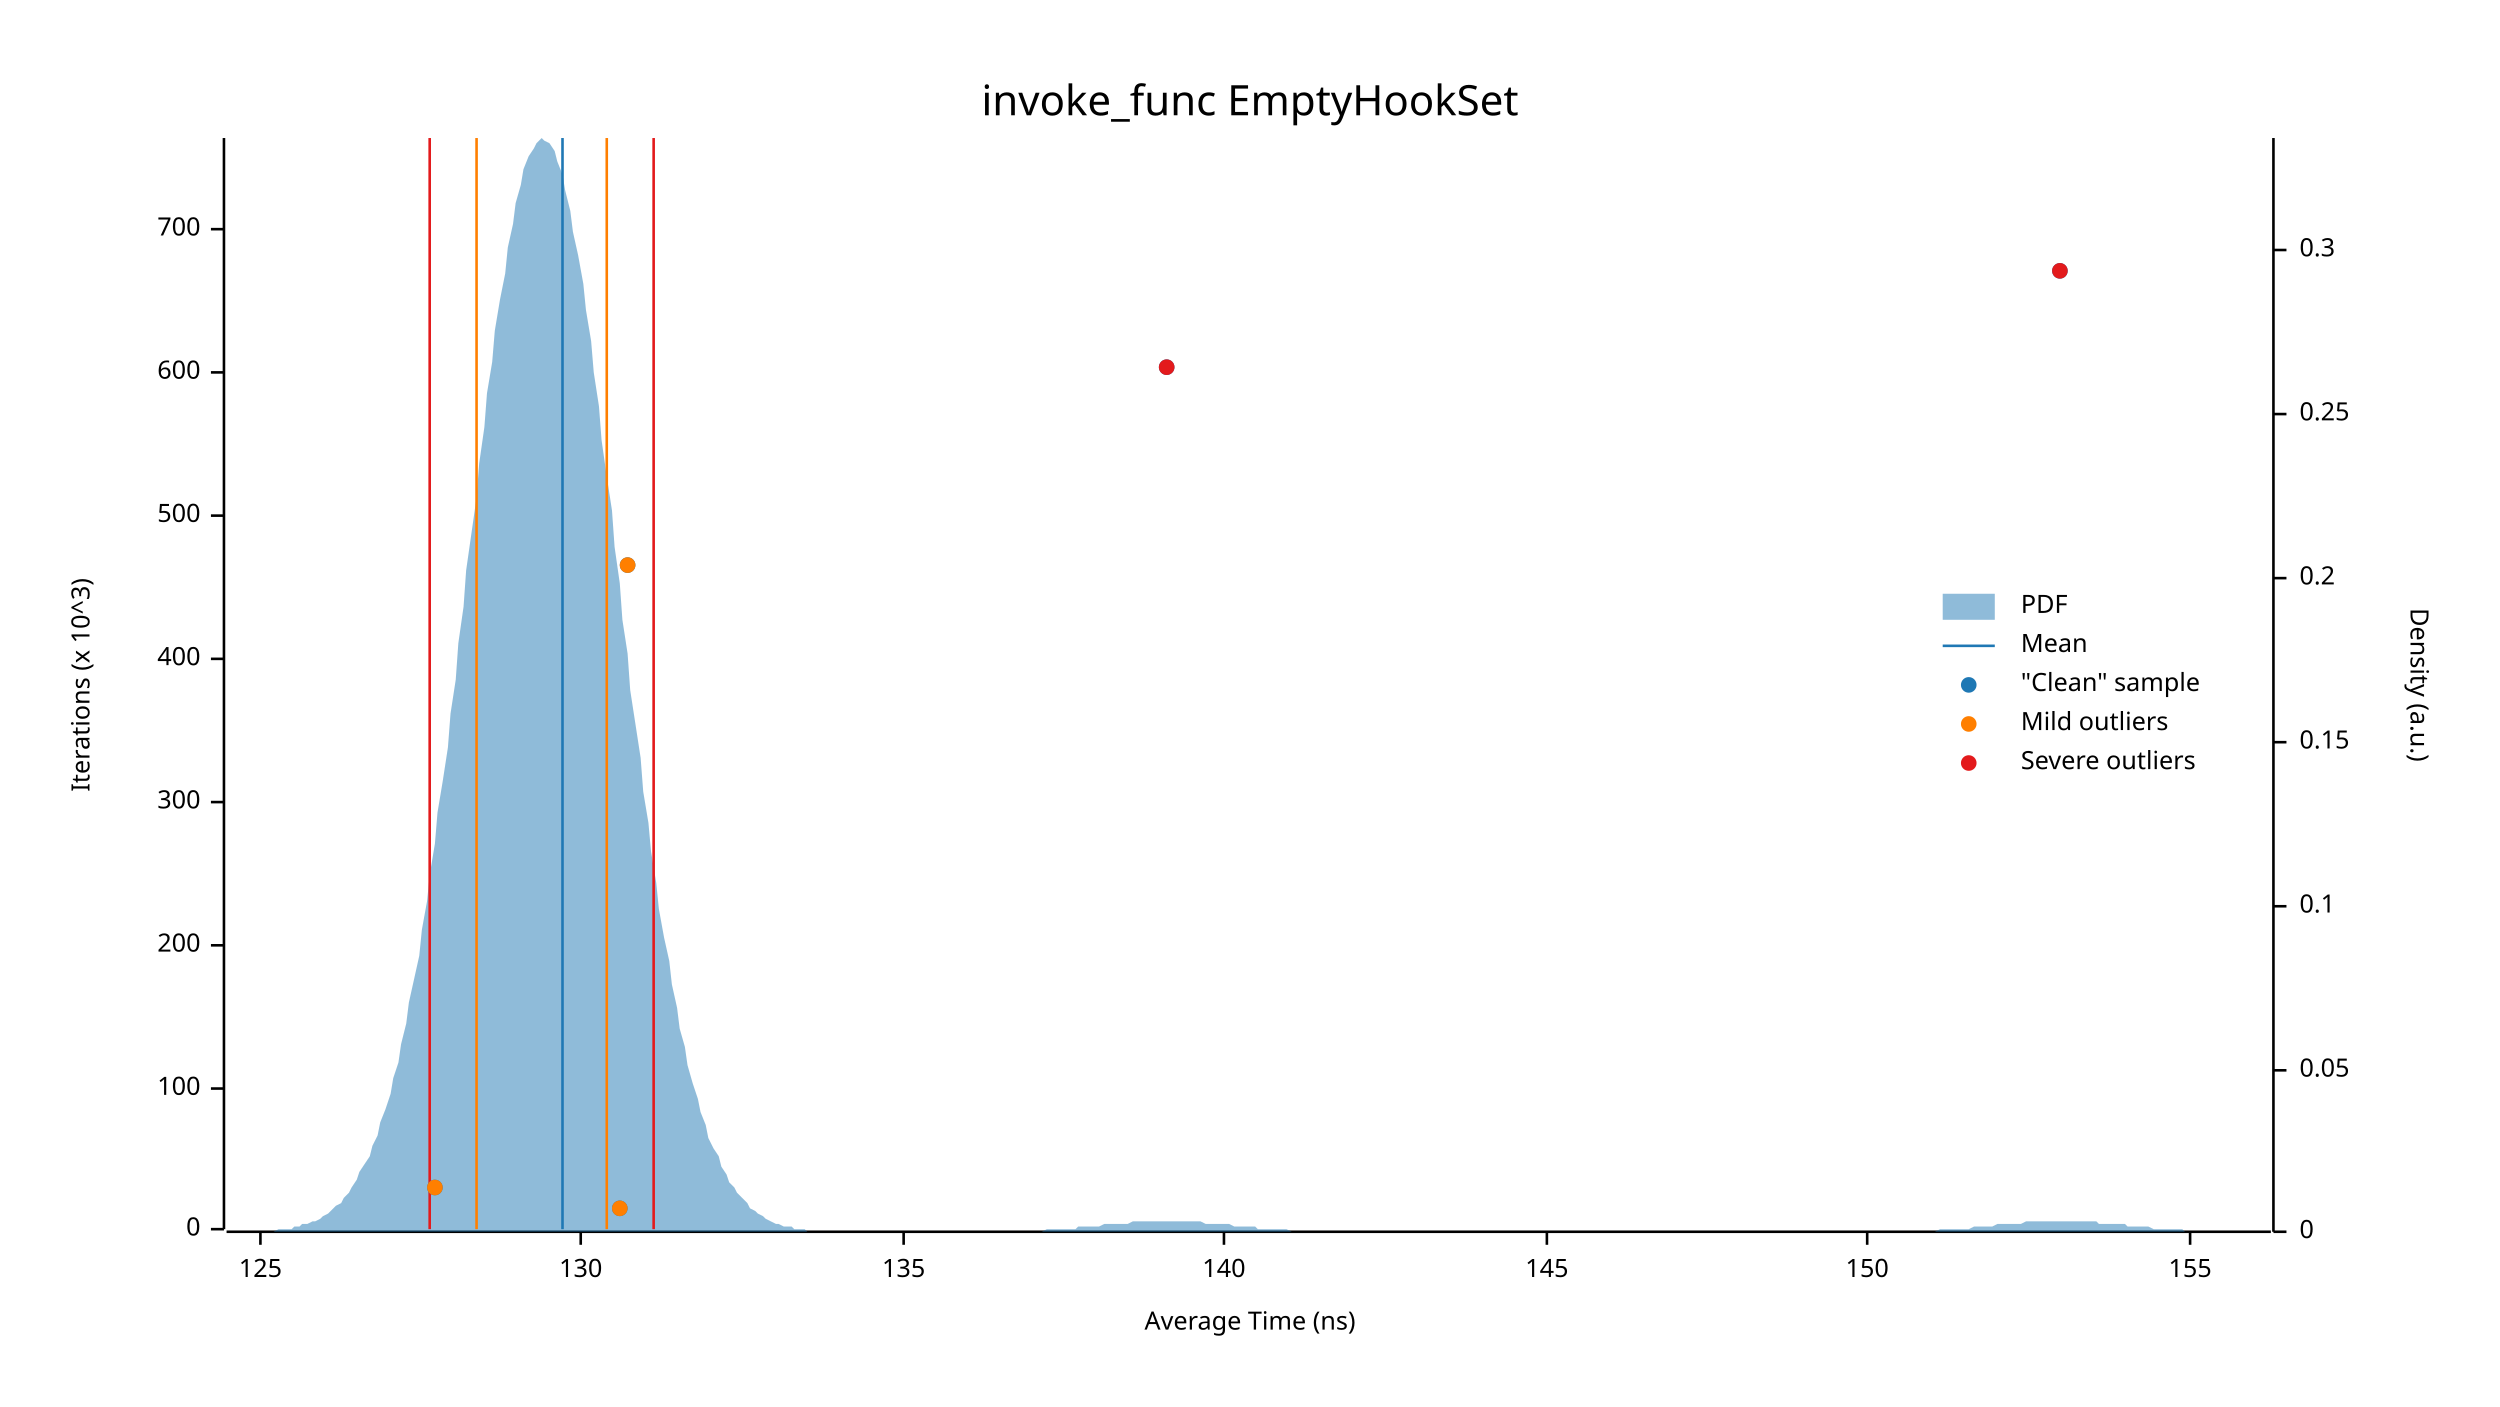
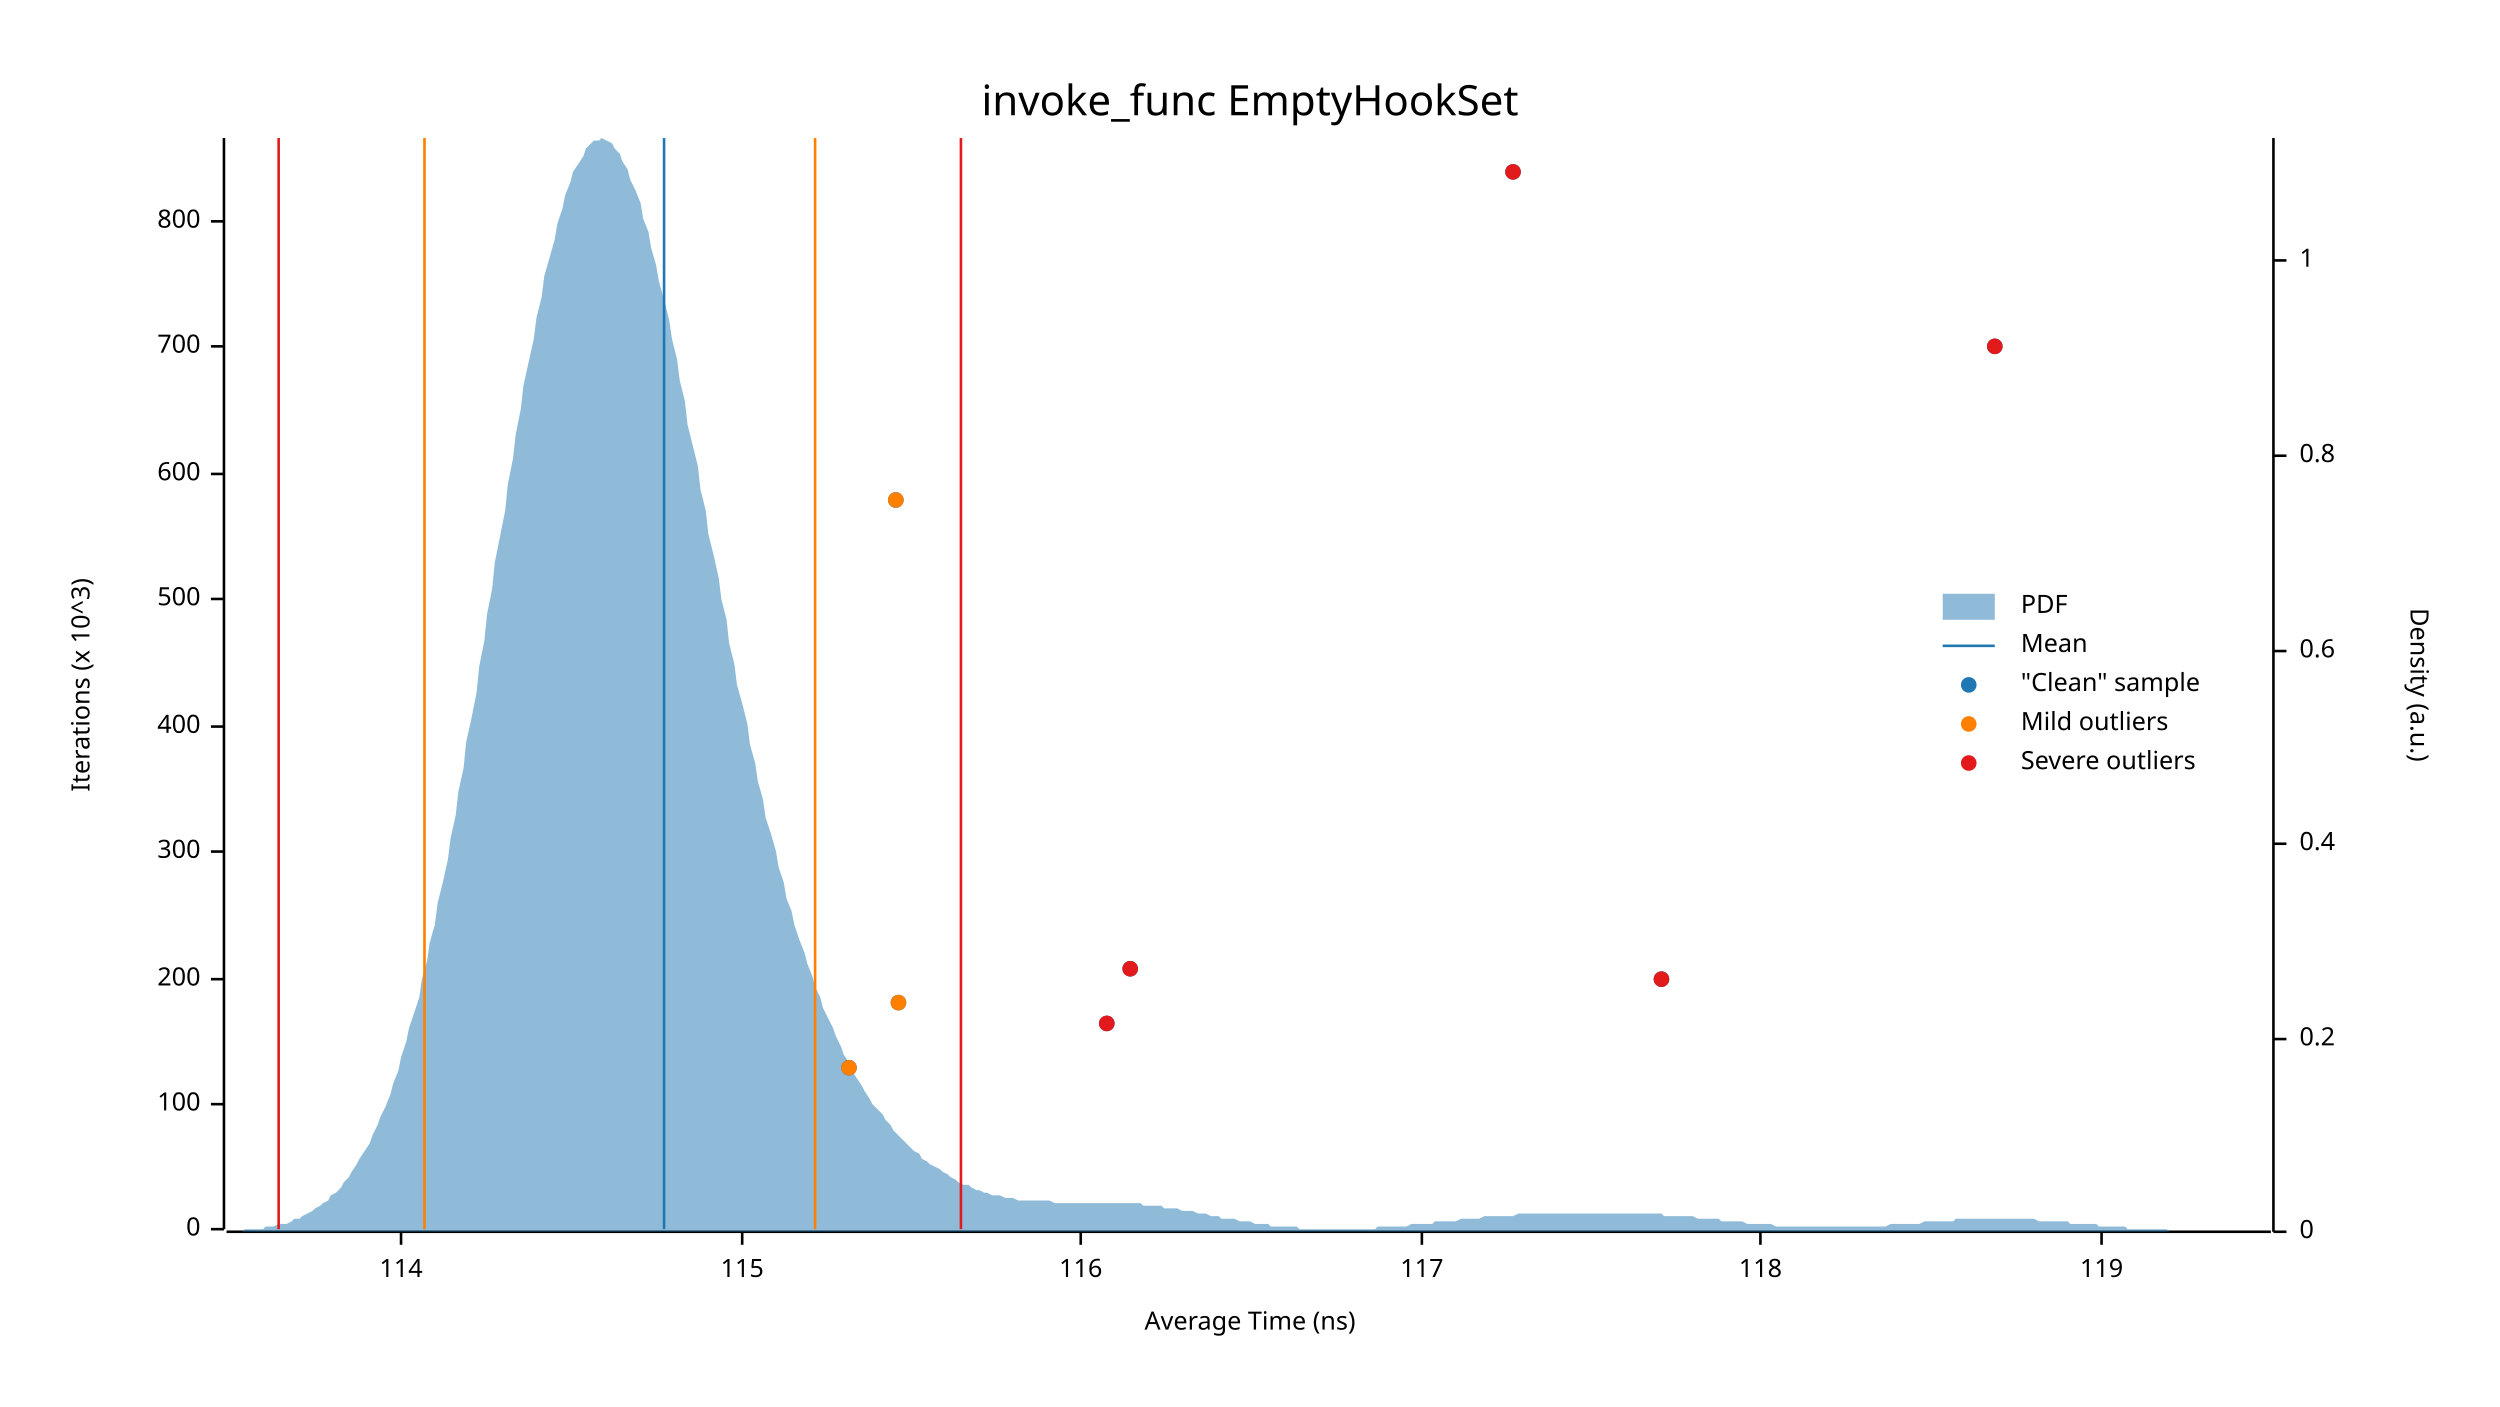
<svg xmlns="http://www.w3.org/2000/svg" width="960" height="540" viewBox="0 0 960 540">
  <text x="480" y="32" dy="0.76em" text-anchor="middle" font-family="sans-serif" font-size="16.129" opacity="1" fill="#000000">
invoke_func EmptyHookSet
</text>
  <text x="27" y="263" dy="0.76em" text-anchor="middle" font-family="sans-serif" font-size="9.677" opacity="1" fill="#000000" transform="rotate(270, 27, 263)">
Iterations (x 10^3)
</text>
  <text x="480" y="513" dy="-0.5ex" text-anchor="middle" font-family="sans-serif" font-size="9.677" opacity="1" fill="#000000">
Average Time (ns)
</text>
  <polyline fill="none" opacity="1" stroke="#000000" stroke-width="1" points="86,53 86,472 " />
  <text x="77" y="472" dy="0.5ex" text-anchor="end" font-family="sans-serif" font-size="9.677" opacity="1" fill="#000000">
0
</text>
  <polyline fill="none" opacity="1" stroke="#000000" stroke-width="1" points="81,472 86,472 " />
-   <text x="77" y="418" dy="0.5ex" text-anchor="end" font-family="sans-serif" font-size="9.677" opacity="1" fill="#000000">
+   <text x="77" y="424" dy="0.5ex" text-anchor="end" font-family="sans-serif" font-size="9.677" opacity="1" fill="#000000">
100
</text>
-   <polyline fill="none" opacity="1" stroke="#000000" stroke-width="1" points="81,418 86,418 " />
-   <text x="77" y="363" dy="0.5ex" text-anchor="end" font-family="sans-serif" font-size="9.677" opacity="1" fill="#000000">
+   <polyline fill="none" opacity="1" stroke="#000000" stroke-width="1" points="81,424 86,424 " />
+   <text x="77" y="376" dy="0.5ex" text-anchor="end" font-family="sans-serif" font-size="9.677" opacity="1" fill="#000000">
200
</text>
-   <polyline fill="none" opacity="1" stroke="#000000" stroke-width="1" points="81,363 86,363 " />
-   <text x="77" y="308" dy="0.5ex" text-anchor="end" font-family="sans-serif" font-size="9.677" opacity="1" fill="#000000">
+   <polyline fill="none" opacity="1" stroke="#000000" stroke-width="1" points="81,376 86,376 " />
+   <text x="77" y="327" dy="0.5ex" text-anchor="end" font-family="sans-serif" font-size="9.677" opacity="1" fill="#000000">
300
</text>
-   <polyline fill="none" opacity="1" stroke="#000000" stroke-width="1" points="81,308 86,308 " />
-   <text x="77" y="253" dy="0.5ex" text-anchor="end" font-family="sans-serif" font-size="9.677" opacity="1" fill="#000000">
+   <polyline fill="none" opacity="1" stroke="#000000" stroke-width="1" points="81,327 86,327 " />
+   <text x="77" y="279" dy="0.5ex" text-anchor="end" font-family="sans-serif" font-size="9.677" opacity="1" fill="#000000">
400
</text>
-   <polyline fill="none" opacity="1" stroke="#000000" stroke-width="1" points="81,253 86,253 " />
-   <text x="77" y="198" dy="0.5ex" text-anchor="end" font-family="sans-serif" font-size="9.677" opacity="1" fill="#000000">
+   <polyline fill="none" opacity="1" stroke="#000000" stroke-width="1" points="81,279 86,279 " />
+   <text x="77" y="230" dy="0.5ex" text-anchor="end" font-family="sans-serif" font-size="9.677" opacity="1" fill="#000000">
500
</text>
-   <polyline fill="none" opacity="1" stroke="#000000" stroke-width="1" points="81,198 86,198 " />
-   <text x="77" y="143" dy="0.5ex" text-anchor="end" font-family="sans-serif" font-size="9.677" opacity="1" fill="#000000">
+   <polyline fill="none" opacity="1" stroke="#000000" stroke-width="1" points="81,230 86,230 " />
+   <text x="77" y="182" dy="0.5ex" text-anchor="end" font-family="sans-serif" font-size="9.677" opacity="1" fill="#000000">
600
</text>
-   <polyline fill="none" opacity="1" stroke="#000000" stroke-width="1" points="81,143 86,143 " />
-   <text x="77" y="88" dy="0.5ex" text-anchor="end" font-family="sans-serif" font-size="9.677" opacity="1" fill="#000000">
+   <polyline fill="none" opacity="1" stroke="#000000" stroke-width="1" points="81,182 86,182 " />
+   <text x="77" y="133" dy="0.5ex" text-anchor="end" font-family="sans-serif" font-size="9.677" opacity="1" fill="#000000">
700
</text>
-   <polyline fill="none" opacity="1" stroke="#000000" stroke-width="1" points="81,88 86,88 " />
+   <polyline fill="none" opacity="1" stroke="#000000" stroke-width="1" points="81,133 86,133 " />
+   <text x="77" y="85" dy="0.5ex" text-anchor="end" font-family="sans-serif" font-size="9.677" opacity="1" fill="#000000">
+ 800
+ </text>
+   <polyline fill="none" opacity="1" stroke="#000000" stroke-width="1" points="81,85 86,85 " />
  <polyline fill="none" opacity="1" stroke="#000000" stroke-width="1" points="87,473 872,473 " />
-   <text x="100" y="483" dy="0.76em" text-anchor="middle" font-family="sans-serif" font-size="9.677" opacity="1" fill="#000000">
- 125
+   <text x="154" y="483" dy="0.76em" text-anchor="middle" font-family="sans-serif" font-size="9.677" opacity="1" fill="#000000">
+ 114
</text>
-   <polyline fill="none" opacity="1" stroke="#000000" stroke-width="1" points="100,473 100,478 " />
-   <text x="223" y="483" dy="0.76em" text-anchor="middle" font-family="sans-serif" font-size="9.677" opacity="1" fill="#000000">
- 130
+   <polyline fill="none" opacity="1" stroke="#000000" stroke-width="1" points="154,473 154,478 " />
+   <text x="285" y="483" dy="0.76em" text-anchor="middle" font-family="sans-serif" font-size="9.677" opacity="1" fill="#000000">
+ 115
</text>
-   <polyline fill="none" opacity="1" stroke="#000000" stroke-width="1" points="223,473 223,478 " />
-   <text x="347" y="483" dy="0.76em" text-anchor="middle" font-family="sans-serif" font-size="9.677" opacity="1" fill="#000000">
- 135
+   <polyline fill="none" opacity="1" stroke="#000000" stroke-width="1" points="285,473 285,478 " />
+   <text x="415" y="483" dy="0.76em" text-anchor="middle" font-family="sans-serif" font-size="9.677" opacity="1" fill="#000000">
+ 116
</text>
-   <polyline fill="none" opacity="1" stroke="#000000" stroke-width="1" points="347,473 347,478 " />
-   <text x="470" y="483" dy="0.76em" text-anchor="middle" font-family="sans-serif" font-size="9.677" opacity="1" fill="#000000">
- 140
+   <polyline fill="none" opacity="1" stroke="#000000" stroke-width="1" points="415,473 415,478 " />
+   <text x="546" y="483" dy="0.76em" text-anchor="middle" font-family="sans-serif" font-size="9.677" opacity="1" fill="#000000">
+ 117
</text>
-   <polyline fill="none" opacity="1" stroke="#000000" stroke-width="1" points="470,473 470,478 " />
-   <text x="594" y="483" dy="0.76em" text-anchor="middle" font-family="sans-serif" font-size="9.677" opacity="1" fill="#000000">
- 145
+   <polyline fill="none" opacity="1" stroke="#000000" stroke-width="1" points="546,473 546,478 " />
+   <text x="676" y="483" dy="0.76em" text-anchor="middle" font-family="sans-serif" font-size="9.677" opacity="1" fill="#000000">
+ 118
</text>
-   <polyline fill="none" opacity="1" stroke="#000000" stroke-width="1" points="594,473 594,478 " />
-   <text x="717" y="483" dy="0.76em" text-anchor="middle" font-family="sans-serif" font-size="9.677" opacity="1" fill="#000000">
- 150
+   <polyline fill="none" opacity="1" stroke="#000000" stroke-width="1" points="676,473 676,478 " />
+   <text x="807" y="483" dy="0.76em" text-anchor="middle" font-family="sans-serif" font-size="9.677" opacity="1" fill="#000000">
+ 119
</text>
-   <polyline fill="none" opacity="1" stroke="#000000" stroke-width="1" points="717,473 717,478 " />
-   <text x="841" y="483" dy="0.76em" text-anchor="middle" font-family="sans-serif" font-size="9.677" opacity="1" fill="#000000">
- 155
- </text>
-   <polyline fill="none" opacity="1" stroke="#000000" stroke-width="1" points="841,473 841,478 " />
+   <polyline fill="none" opacity="1" stroke="#000000" stroke-width="1" points="807,473 807,478 " />
  <text x="933" y="263" dy="0.76em" text-anchor="middle" font-family="sans-serif" font-size="9.677" opacity="1" fill="#000000" transform="rotate(90, 933, 263)">
Density (a.u.)
</text>
  <polyline fill="none" opacity="1" stroke="#000000" stroke-width="1" points="873,53 873,473 " />
  <text x="883" y="473" dy="0.5ex" text-anchor="start" font-family="sans-serif" font-size="9.677" opacity="1" fill="#000000">
0
</text>
  <polyline fill="none" opacity="1" stroke="#000000" stroke-width="1" points="873,473 878,473 " />
-   <text x="883" y="411" dy="0.5ex" text-anchor="start" font-family="sans-serif" font-size="9.677" opacity="1" fill="#000000">
- 0.05
- </text>
-   <polyline fill="none" opacity="1" stroke="#000000" stroke-width="1" points="873,411 878,411 " />
-   <text x="883" y="348" dy="0.5ex" text-anchor="start" font-family="sans-serif" font-size="9.677" opacity="1" fill="#000000">
- 0.1
- </text>
-   <polyline fill="none" opacity="1" stroke="#000000" stroke-width="1" points="873,348 878,348 " />
-   <text x="883" y="285" dy="0.5ex" text-anchor="start" font-family="sans-serif" font-size="9.677" opacity="1" fill="#000000">
- 0.15
- </text>
-   <polyline fill="none" opacity="1" stroke="#000000" stroke-width="1" points="873,285 878,285 " />
-   <text x="883" y="222" dy="0.5ex" text-anchor="start" font-family="sans-serif" font-size="9.677" opacity="1" fill="#000000">
+   <text x="883" y="399" dy="0.5ex" text-anchor="start" font-family="sans-serif" font-size="9.677" opacity="1" fill="#000000">
0.2
</text>
-   <polyline fill="none" opacity="1" stroke="#000000" stroke-width="1" points="873,222 878,222 " />
-   <text x="883" y="159" dy="0.5ex" text-anchor="start" font-family="sans-serif" font-size="9.677" opacity="1" fill="#000000">
- 0.25
+   <polyline fill="none" opacity="1" stroke="#000000" stroke-width="1" points="873,399 878,399 " />
+   <text x="883" y="324" dy="0.5ex" text-anchor="start" font-family="sans-serif" font-size="9.677" opacity="1" fill="#000000">
+ 0.4
</text>
-   <polyline fill="none" opacity="1" stroke="#000000" stroke-width="1" points="873,159 878,159 " />
-   <text x="883" y="96" dy="0.5ex" text-anchor="start" font-family="sans-serif" font-size="9.677" opacity="1" fill="#000000">
- 0.3
+   <polyline fill="none" opacity="1" stroke="#000000" stroke-width="1" points="873,324 878,324 " />
+   <text x="883" y="250" dy="0.5ex" text-anchor="start" font-family="sans-serif" font-size="9.677" opacity="1" fill="#000000">
+ 0.6
</text>
-   <polyline fill="none" opacity="1" stroke="#000000" stroke-width="1" points="873,96 878,96 " />
-   <polygon opacity="0.5" fill="#1F78B4" points="87,473 88,473 90,473 91,473 93,473 94,473 96,473 98,473 99,473 101,473 102,473 104,473 105,473 107,472 109,472 110,472 112,472 113,471 115,471 116,470 118,470 120,469 121,469 123,468 124,467 126,466 127,465 129,463 131,462 132,460 134,458 135,456 137,453 138,450 140,447 142,444 143,440 145,436 146,431 148,426 150,420 151,414 153,408 154,401 156,393 157,385 159,376 161,367 162,357 164,346 165,336 167,324 168,312 170,300 172,287 173,274 175,261 176,247 178,233 179,219 181,205 183,191 184,178 186,164 187,151 189,139 190,127 192,115 194,105 195,95 197,86 198,78 200,71 201,65 203,60 205,57 206,55 208,53 209,54 211,55 213,58 214,62 216,67 217,73 219,81 220,89 222,98 224,109 225,119 227,131 228,143 230,156 231,169 233,183 235,196 236,210 238,224 239,238 241,251 242,265 244,278 246,291 247,304 249,316 250,327 252,339 253,349 255,360 257,369 258,378 260,387 261,395 263,402 264,409 266,416 268,422 269,427 271,432 272,437 274,441 276,444 277,448 279,451 280,454 282,456 283,458 285,460 287,462 288,464 290,465 291,466 293,467 294,468 296,469 298,470 299,470 301,471 302,471 304,471 305,472 307,472 309,472 310,473 312,473 313,473 315,473 316,473 318,473 320,473 321,473 323,473 324,473 326,473 327,473 329,473 331,473 332,473 334,473 335,473 337,473 339,473 340,473 342,473 343,473 345,473 346,473 348,473 350,473 351,473 353,473 354,473 356,473 357,473 359,473 361,473 362,473 364,473 365,473 367,473 368,473 370,473 372,473 373,473 375,473 376,473 378,473 379,473 381,473 383,473 384,473 386,473 387,473 389,473 391,473 392,473 394,473 395,473 397,473 398,473 400,473 402,472 403,472 405,472 406,472 408,472 409,472 411,472 413,472 414,471 416,471 417,471 419,471 420,471 422,471 424,470 425,470 427,470 428,470 430,470 431,470 433,470 435,469 436,469 438,469 439,469 441,469 442,469 444,469 446,469 447,469 449,469 450,469 452,469 454,469 455,469 457,469 458,469 460,469 461,469 463,470 465,470 466,470 468,470 469,470 471,470 472,470 474,471 476,471 477,471 479,471 480,471 482,471 483,472 485,472 487,472 488,472 490,472 491,472 493,472 494,472 496,473 498,473 499,473 501,473 502,473 504,473 505,473 507,473 509,473 510,473 512,473 513,473 515,473 517,473 518,473 520,473 521,473 523,473 524,473 526,473 528,473 529,473 531,473 532,473 534,473 535,473 537,473 539,473 540,473 542,473 543,473 545,473 546,473 548,473 550,473 551,473 553,473 554,473 556,473 557,473 559,473 561,473 562,473 564,473 565,473 567,473 568,473 570,473 572,473 573,473 575,473 576,473 578,473 580,473 581,473 583,473 584,473 586,473 587,473 589,473 591,473 592,473 594,473 595,473 597,473 598,473 600,473 602,473 603,473 605,473 606,473 608,473 609,473 611,473 613,473 614,473 616,473 617,473 619,473 620,473 622,473 624,473 625,473 627,473 628,473 630,473 632,473 633,473 635,473 636,473 638,473 639,473 641,473 643,473 644,473 646,473 647,473 649,473 650,473 652,473 654,473 655,473 657,473 658,473 660,473 661,473 663,473 665,473 666,473 668,473 669,473 671,473 672,473 674,473 676,473 677,473 679,473 680,473 682,473 683,473 685,473 687,473 688,473 690,473 691,473 693,473 695,473 696,473 698,473 699,473 701,473 702,473 704,473 706,473 707,473 709,473 710,473 712,473 713,473 715,473 717,473 718,473 720,473 721,473 723,473 724,473 726,473 728,473 729,473 731,473 732,473 734,473 735,473 737,473 739,473 740,473 742,473 743,473 745,472 746,472 748,472 750,472 751,472 753,472 754,472 756,472 758,471 759,471 761,471 762,471 764,471 765,471 767,470 769,470 770,470 772,470 773,470 775,470 776,470 778,469 780,469 781,469 783,469 784,469 786,469 787,469 789,469 791,469 792,469 794,469 795,469 797,469 798,469 800,469 802,469 803,469 805,469 806,470 808,470 809,470 811,470 813,470 814,470 816,470 817,471 819,471 821,471 822,471 824,471 825,471 827,472 828,472 830,472 832,472 833,472 835,472 836,472 838,472 839,473 841,473 843,473 844,473 846,473 847,473 849,473 850,473 852,473 854,473 855,473 857,473 858,473 860,473 861,473 863,473 865,473 866,473 868,473 869,473 871,473 873,473 873,473 87,473 " />
-   <polyline fill="none" opacity="1" stroke="#1F78B4" stroke-width="1" points="216,472 216,53 " />
-   <polyline fill="none" opacity="1" stroke="#FF7F00" stroke-width="1" points="183,472 183,53 " />
-   <polyline fill="none" opacity="1" stroke="#FF7F00" stroke-width="1" points="233,472 233,53 " />
-   <polyline fill="none" opacity="1" stroke="#E31A1C" stroke-width="1" points="165,472 165,53 " />
-   <polyline fill="none" opacity="1" stroke="#E31A1C" stroke-width="1" points="251,472 251,53 " />
-   <circle cx="238" cy="464" r="3" opacity="1" fill="#1F78B4" stroke="none" stroke-width="1" />
-   <circle cx="167" cy="456" r="3" opacity="1" fill="#1F78B4" stroke="none" stroke-width="1" />
-   <circle cx="241" cy="217" r="3" opacity="1" fill="#1F78B4" stroke="none" stroke-width="1" />
-   <circle cx="448" cy="141" r="3" opacity="1" fill="#1F78B4" stroke="none" stroke-width="1" />
-   <circle cx="791" cy="104" r="3" opacity="1" fill="#1F78B4" stroke="none" stroke-width="1" />
-   <circle cx="238" cy="464" r="3" opacity="1" fill="#FF7F00" stroke="none" stroke-width="1" />
-   <circle cx="167" cy="456" r="3" opacity="1" fill="#FF7F00" stroke="none" stroke-width="1" />
-   <circle cx="241" cy="217" r="3" opacity="1" fill="#FF7F00" stroke="none" stroke-width="1" />
-   <circle cx="448" cy="141" r="3" opacity="1" fill="#E31A1C" stroke="none" stroke-width="1" />
-   <circle cx="791" cy="104" r="3" opacity="1" fill="#E31A1C" stroke="none" stroke-width="1" />
+   <polyline fill="none" opacity="1" stroke="#000000" stroke-width="1" points="873,250 878,250 " />
+   <text x="883" y="175" dy="0.5ex" text-anchor="start" font-family="sans-serif" font-size="9.677" opacity="1" fill="#000000">
+ 0.8
+ </text>
+   <polyline fill="none" opacity="1" stroke="#000000" stroke-width="1" points="873,175 878,175 " />
+   <text x="883" y="100" dy="0.5ex" text-anchor="start" font-family="sans-serif" font-size="9.677" opacity="1" fill="#000000">
+ 1
+ </text>
+   <polyline fill="none" opacity="1" stroke="#000000" stroke-width="1" points="873,100 878,100 " />
+   <polygon opacity="0.5" fill="#1F78B4" points="87,473 88,473 90,473 91,473 93,473 94,472 96,472 98,472 99,472 101,472 102,471 104,471 105,471 107,470 109,470 110,470 112,469 113,468 115,468 116,467 118,466 120,465 121,464 123,463 124,462 126,461 127,459 129,458 131,456 132,454 134,452 135,450 137,447 138,445 140,442 142,439 143,436 145,432 146,429 148,425 150,420 151,416 153,411 154,406 156,400 157,395 159,389 161,383 162,376 164,369 165,362 167,355 168,347 170,339 172,330 173,322 175,313 176,304 178,295 179,285 181,276 183,266 184,256 186,246 187,236 189,226 190,216 192,206 194,196 195,186 197,176 198,167 200,157 201,148 203,139 205,130 206,122 208,114 209,106 211,99 213,92 214,86 216,80 217,75 219,70 220,66 222,63 224,60 225,57 227,55 228,54 230,54 231,53 233,54 235,55 236,57 238,59 239,62 241,65 242,69 244,73 246,78 247,84 249,89 250,95 252,102 253,108 255,115 257,123 258,130 260,138 261,146 263,154 264,163 266,171 268,179 269,188 271,196 272,205 274,213 276,222 277,230 279,238 280,247 282,255 283,263 285,270 287,278 288,286 290,293 291,300 293,307 294,314 296,320 298,327 299,333 301,339 302,345 304,350 305,355 307,361 309,366 310,370 312,375 313,379 315,383 316,387 318,391 320,395 321,398 323,402 324,405 326,408 327,411 329,414 331,417 332,419 334,422 335,424 337,426 339,428 340,430 342,432 343,434 345,436 346,437 348,439 350,441 351,442 353,443 354,445 356,446 357,447 359,448 361,449 362,450 364,451 365,452 367,453 368,454 370,455 372,455 373,456 375,457 376,457 378,458 379,458 381,459 383,459 384,459 386,460 387,460 389,460 391,461 392,461 394,461 395,461 397,461 398,461 400,461 402,461 403,461 405,462 406,462 408,462 409,462 411,462 413,462 414,462 416,462 417,462 419,462 420,462 422,462 424,462 425,462 427,462 428,462 430,462 431,462 433,462 435,462 436,462 438,462 439,463 441,463 442,463 444,463 446,463 447,464 449,464 450,464 452,464 454,465 455,465 457,465 458,465 460,466 461,466 463,466 465,467 466,467 468,467 469,468 471,468 472,468 474,468 476,469 477,469 479,469 480,469 482,470 483,470 485,470 487,470 488,471 490,471 491,471 493,471 494,471 496,471 498,471 499,472 501,472 502,472 504,472 505,472 507,472 509,472 510,472 512,472 513,472 515,472 517,472 518,472 520,472 521,472 523,472 524,472 526,472 528,472 529,471 531,471 532,471 534,471 535,471 537,471 539,471 540,471 542,470 543,470 545,470 546,470 548,470 550,470 551,469 553,469 554,469 556,469 557,469 559,469 561,468 562,468 564,468 565,468 567,468 568,468 570,467 572,467 573,467 575,467 576,467 578,467 580,467 581,467 583,466 584,466 586,466 587,466 589,466 591,466 592,466 594,466 595,466 597,466 598,466 600,466 602,466 603,466 605,466 606,466 608,466 609,466 611,466 613,466 614,466 616,466 617,466 619,466 620,466 622,466 624,466 625,466 627,466 628,466 630,466 632,466 633,466 635,466 636,466 638,466 639,467 641,467 643,467 644,467 646,467 647,467 649,467 650,467 652,468 654,468 655,468 657,468 658,468 660,468 661,469 663,469 665,469 666,469 668,469 669,469 671,470 672,470 674,470 676,470 677,470 679,470 680,470 682,471 683,471 685,471 687,471 688,471 690,471 691,471 693,471 695,471 696,471 698,471 699,471 701,471 702,471 704,471 706,471 707,471 709,471 710,471 712,471 713,471 715,471 717,471 718,471 720,471 721,471 723,471 724,471 726,470 728,470 729,470 731,470 732,470 734,470 735,470 737,470 739,469 740,469 742,469 743,469 745,469 746,469 748,469 750,469 751,468 753,468 754,468 756,468 758,468 759,468 761,468 762,468 764,468 765,468 767,468 769,468 770,468 772,468 773,468 775,468 776,468 778,468 780,468 781,468 783,469 784,469 786,469 787,469 789,469 791,469 792,469 794,469 795,470 797,470 798,470 800,470 802,470 803,470 805,470 806,471 808,471 809,471 811,471 813,471 814,471 816,471 817,472 819,472 821,472 822,472 824,472 825,472 827,472 828,472 830,472 832,472 833,473 835,473 836,473 838,473 839,473 841,473 843,473 844,473 846,473 847,473 849,473 850,473 852,473 854,473 855,473 857,473 858,473 860,473 861,473 863,473 865,473 866,473 868,473 869,473 871,473 873,473 873,473 87,473 " />
+   <polyline fill="none" opacity="1" stroke="#1F78B4" stroke-width="1" points="255,472 255,53 " />
+   <polyline fill="none" opacity="1" stroke="#FF7F00" stroke-width="1" points="163,472 163,53 " />
+   <polyline fill="none" opacity="1" stroke="#FF7F00" stroke-width="1" points="313,472 313,53 " />
+   <polyline fill="none" opacity="1" stroke="#E31A1C" stroke-width="1" points="107,472 107,53 " />
+   <polyline fill="none" opacity="1" stroke="#E31A1C" stroke-width="1" points="369,472 369,53 " />
+   <circle cx="326" cy="410" r="3" opacity="1" fill="#1F78B4" stroke="none" stroke-width="1" />
+   <circle cx="425" cy="393" r="3" opacity="1" fill="#1F78B4" stroke="none" stroke-width="1" />
+   <circle cx="345" cy="385" r="3" opacity="1" fill="#1F78B4" stroke="none" stroke-width="1" />
+   <circle cx="638" cy="376" r="3" opacity="1" fill="#1F78B4" stroke="none" stroke-width="1" />
+   <circle cx="434" cy="372" r="3" opacity="1" fill="#1F78B4" stroke="none" stroke-width="1" />
+   <circle cx="344" cy="192" r="3" opacity="1" fill="#1F78B4" stroke="none" stroke-width="1" />
+   <circle cx="766" cy="133" r="3" opacity="1" fill="#1F78B4" stroke="none" stroke-width="1" />
+   <circle cx="581" cy="66" r="3" opacity="1" fill="#1F78B4" stroke="none" stroke-width="1" />
+   <circle cx="326" cy="410" r="3" opacity="1" fill="#FF7F00" stroke="none" stroke-width="1" />
+   <circle cx="345" cy="385" r="3" opacity="1" fill="#FF7F00" stroke="none" stroke-width="1" />
+   <circle cx="344" cy="192" r="3" opacity="1" fill="#FF7F00" stroke="none" stroke-width="1" />
+   <circle cx="425" cy="393" r="3" opacity="1" fill="#E31A1C" stroke="none" stroke-width="1" />
+   <circle cx="638" cy="376" r="3" opacity="1" fill="#E31A1C" stroke="none" stroke-width="1" />
+   <circle cx="434" cy="372" r="3" opacity="1" fill="#E31A1C" stroke="none" stroke-width="1" />
+   <circle cx="766" cy="133" r="3" opacity="1" fill="#E31A1C" stroke="none" stroke-width="1" />
+   <circle cx="581" cy="66" r="3" opacity="1" fill="#E31A1C" stroke="none" stroke-width="1" />
  <text x="776" y="228" dy="0.76em" text-anchor="start" font-family="sans-serif" font-size="9.677" opacity="1" fill="#000000">
PDF
</text>
  <text x="776" y="243" dy="0.76em" text-anchor="start" font-family="sans-serif" font-size="9.677" opacity="1" fill="#000000">
Mean
</text>
  <text x="776" y="258" dy="0.76em" text-anchor="start" font-family="sans-serif" font-size="9.677" opacity="1" fill="#000000">
"Clean" sample
</text>
  <text x="776" y="273" dy="0.76em" text-anchor="start" font-family="sans-serif" font-size="9.677" opacity="1" fill="#000000">
Mild outliers
</text>
  <text x="776" y="288" dy="0.76em" text-anchor="start" font-family="sans-serif" font-size="9.677" opacity="1" fill="#000000">
Severe outliers
</text>
  <rect x="746" y="228" width="20" height="10" opacity="0.5" fill="#1F78B4" stroke="none" />
  <polyline fill="none" opacity="1" stroke="#1F78B4" stroke-width="1" points="746,248 766,248 " />
  <circle cx="756" cy="263" r="3" opacity="1" fill="#1F78B4" stroke="none" stroke-width="1" />
  <circle cx="756" cy="278" r="3" opacity="1" fill="#FF7F00" stroke="none" stroke-width="1" />
  <circle cx="756" cy="293" r="3" opacity="1" fill="#E31A1C" stroke="none" stroke-width="1" />
</svg>
